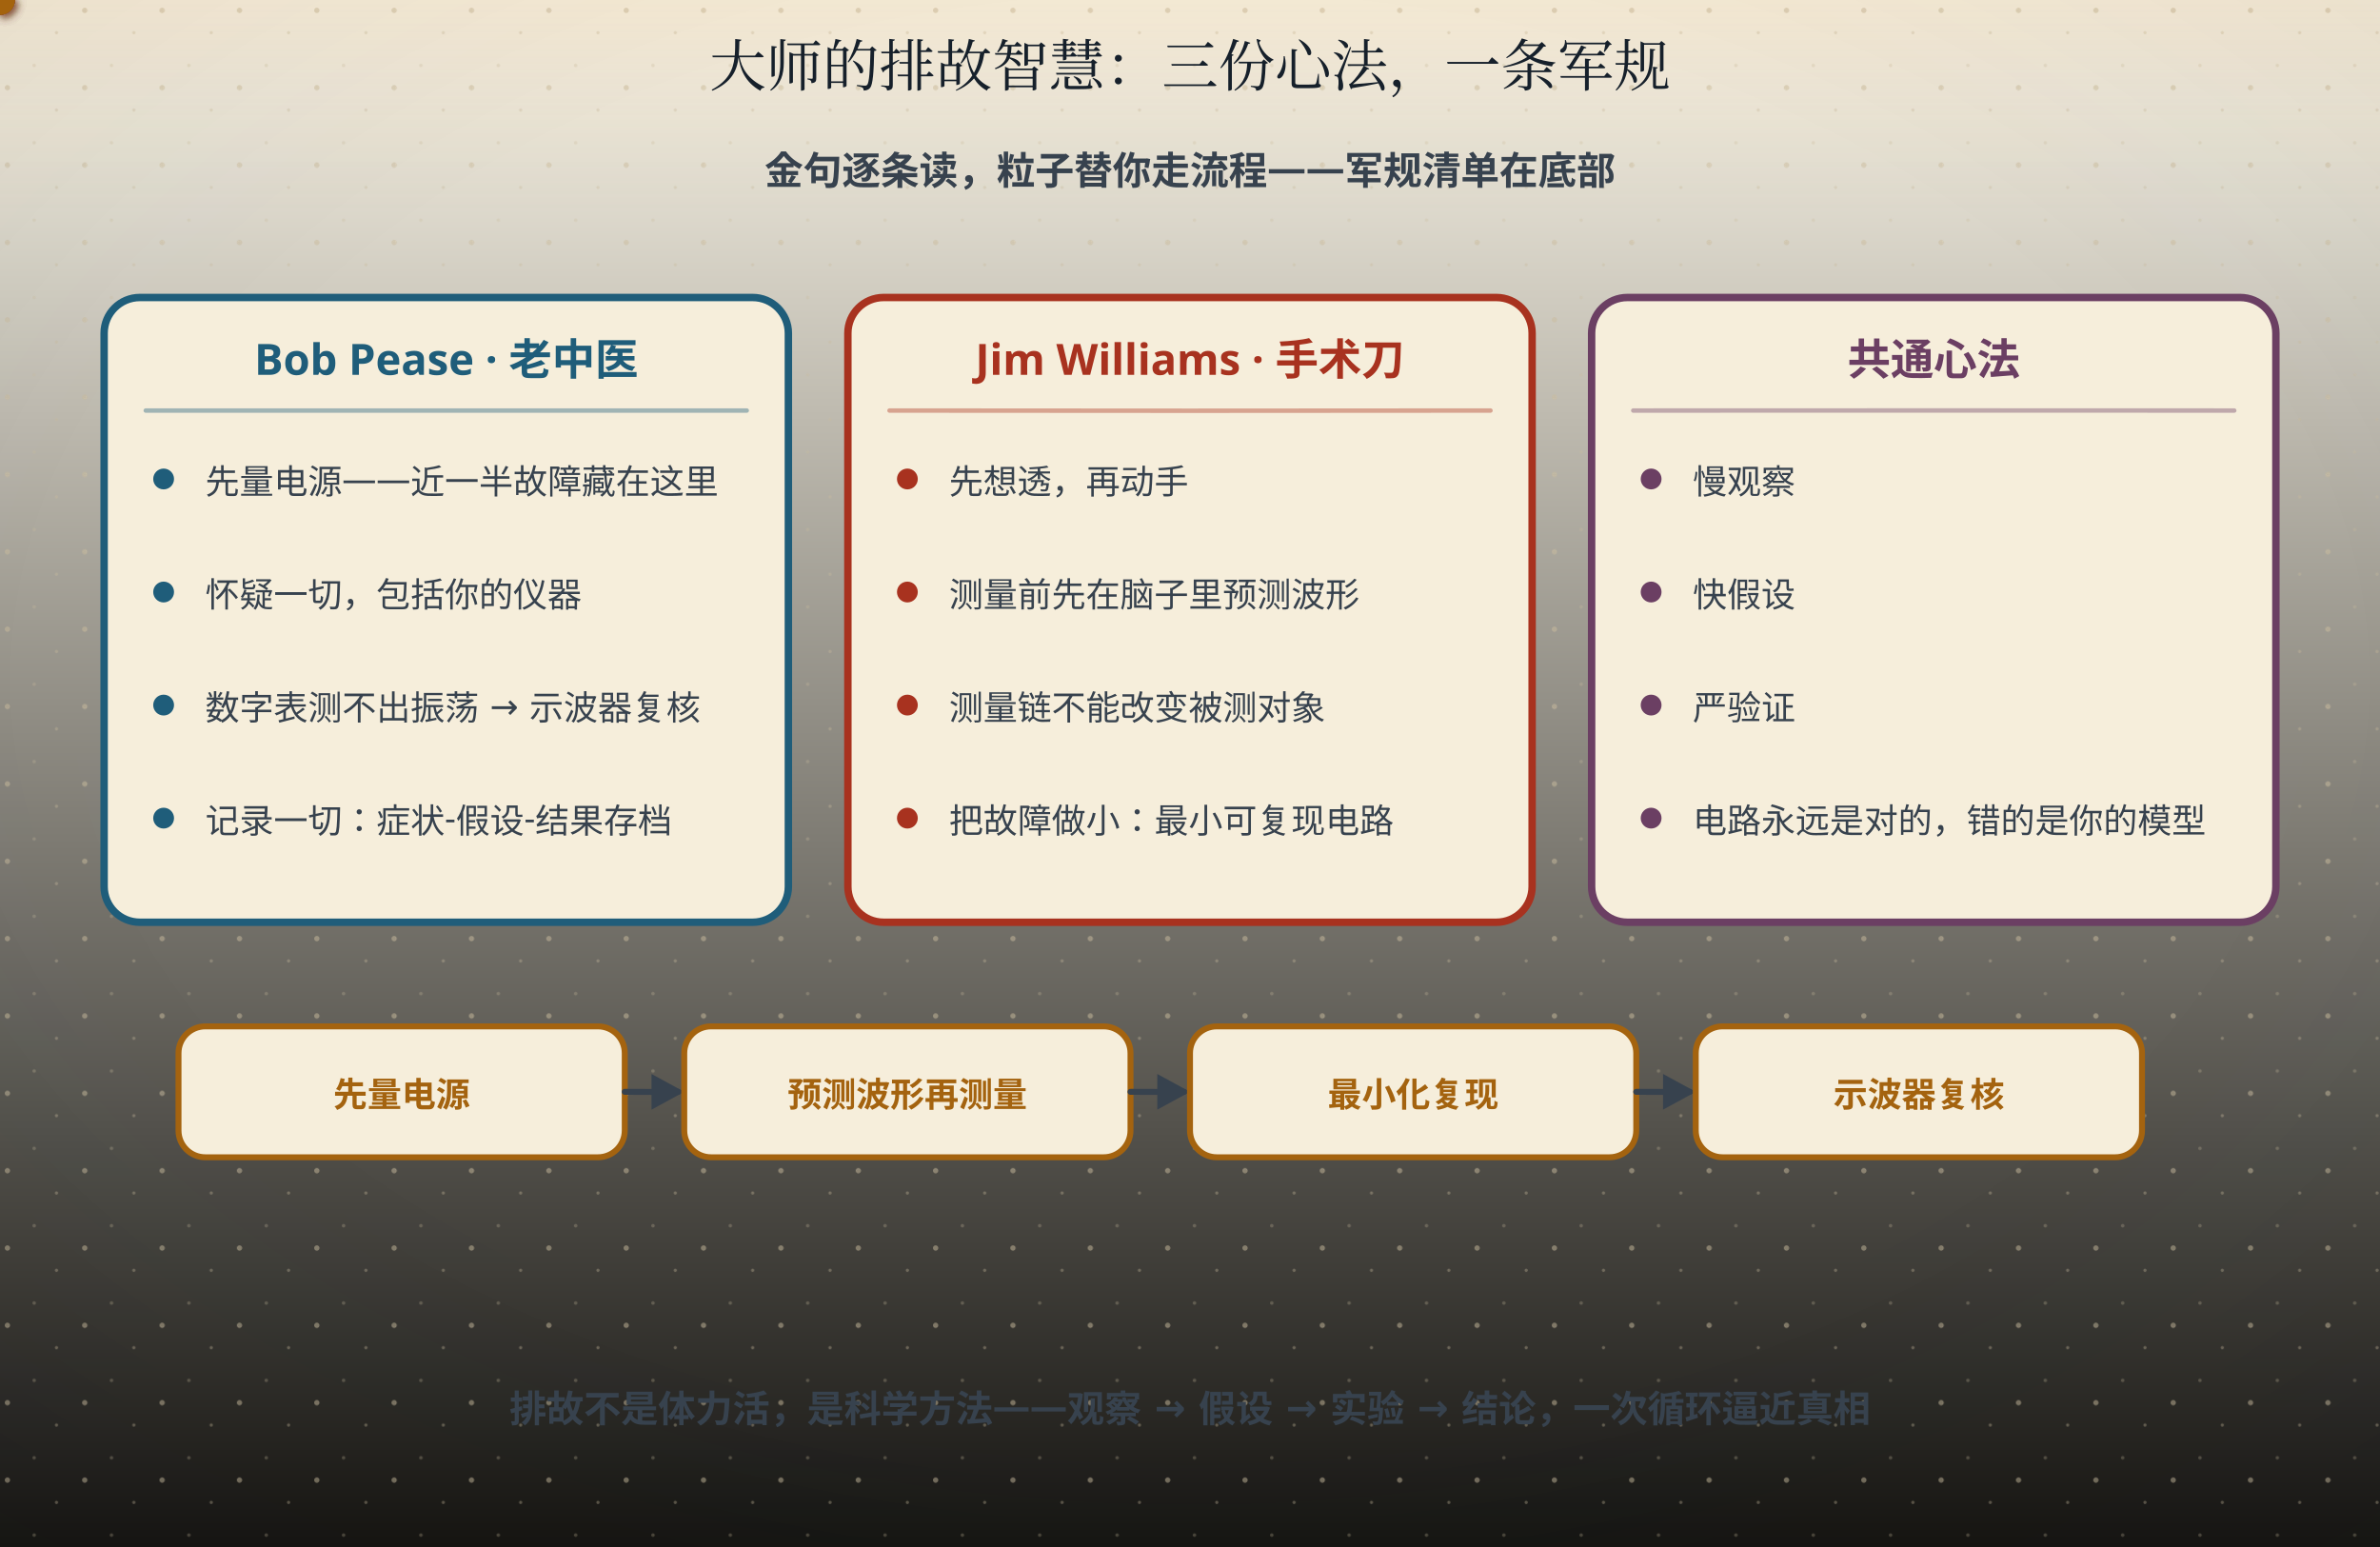
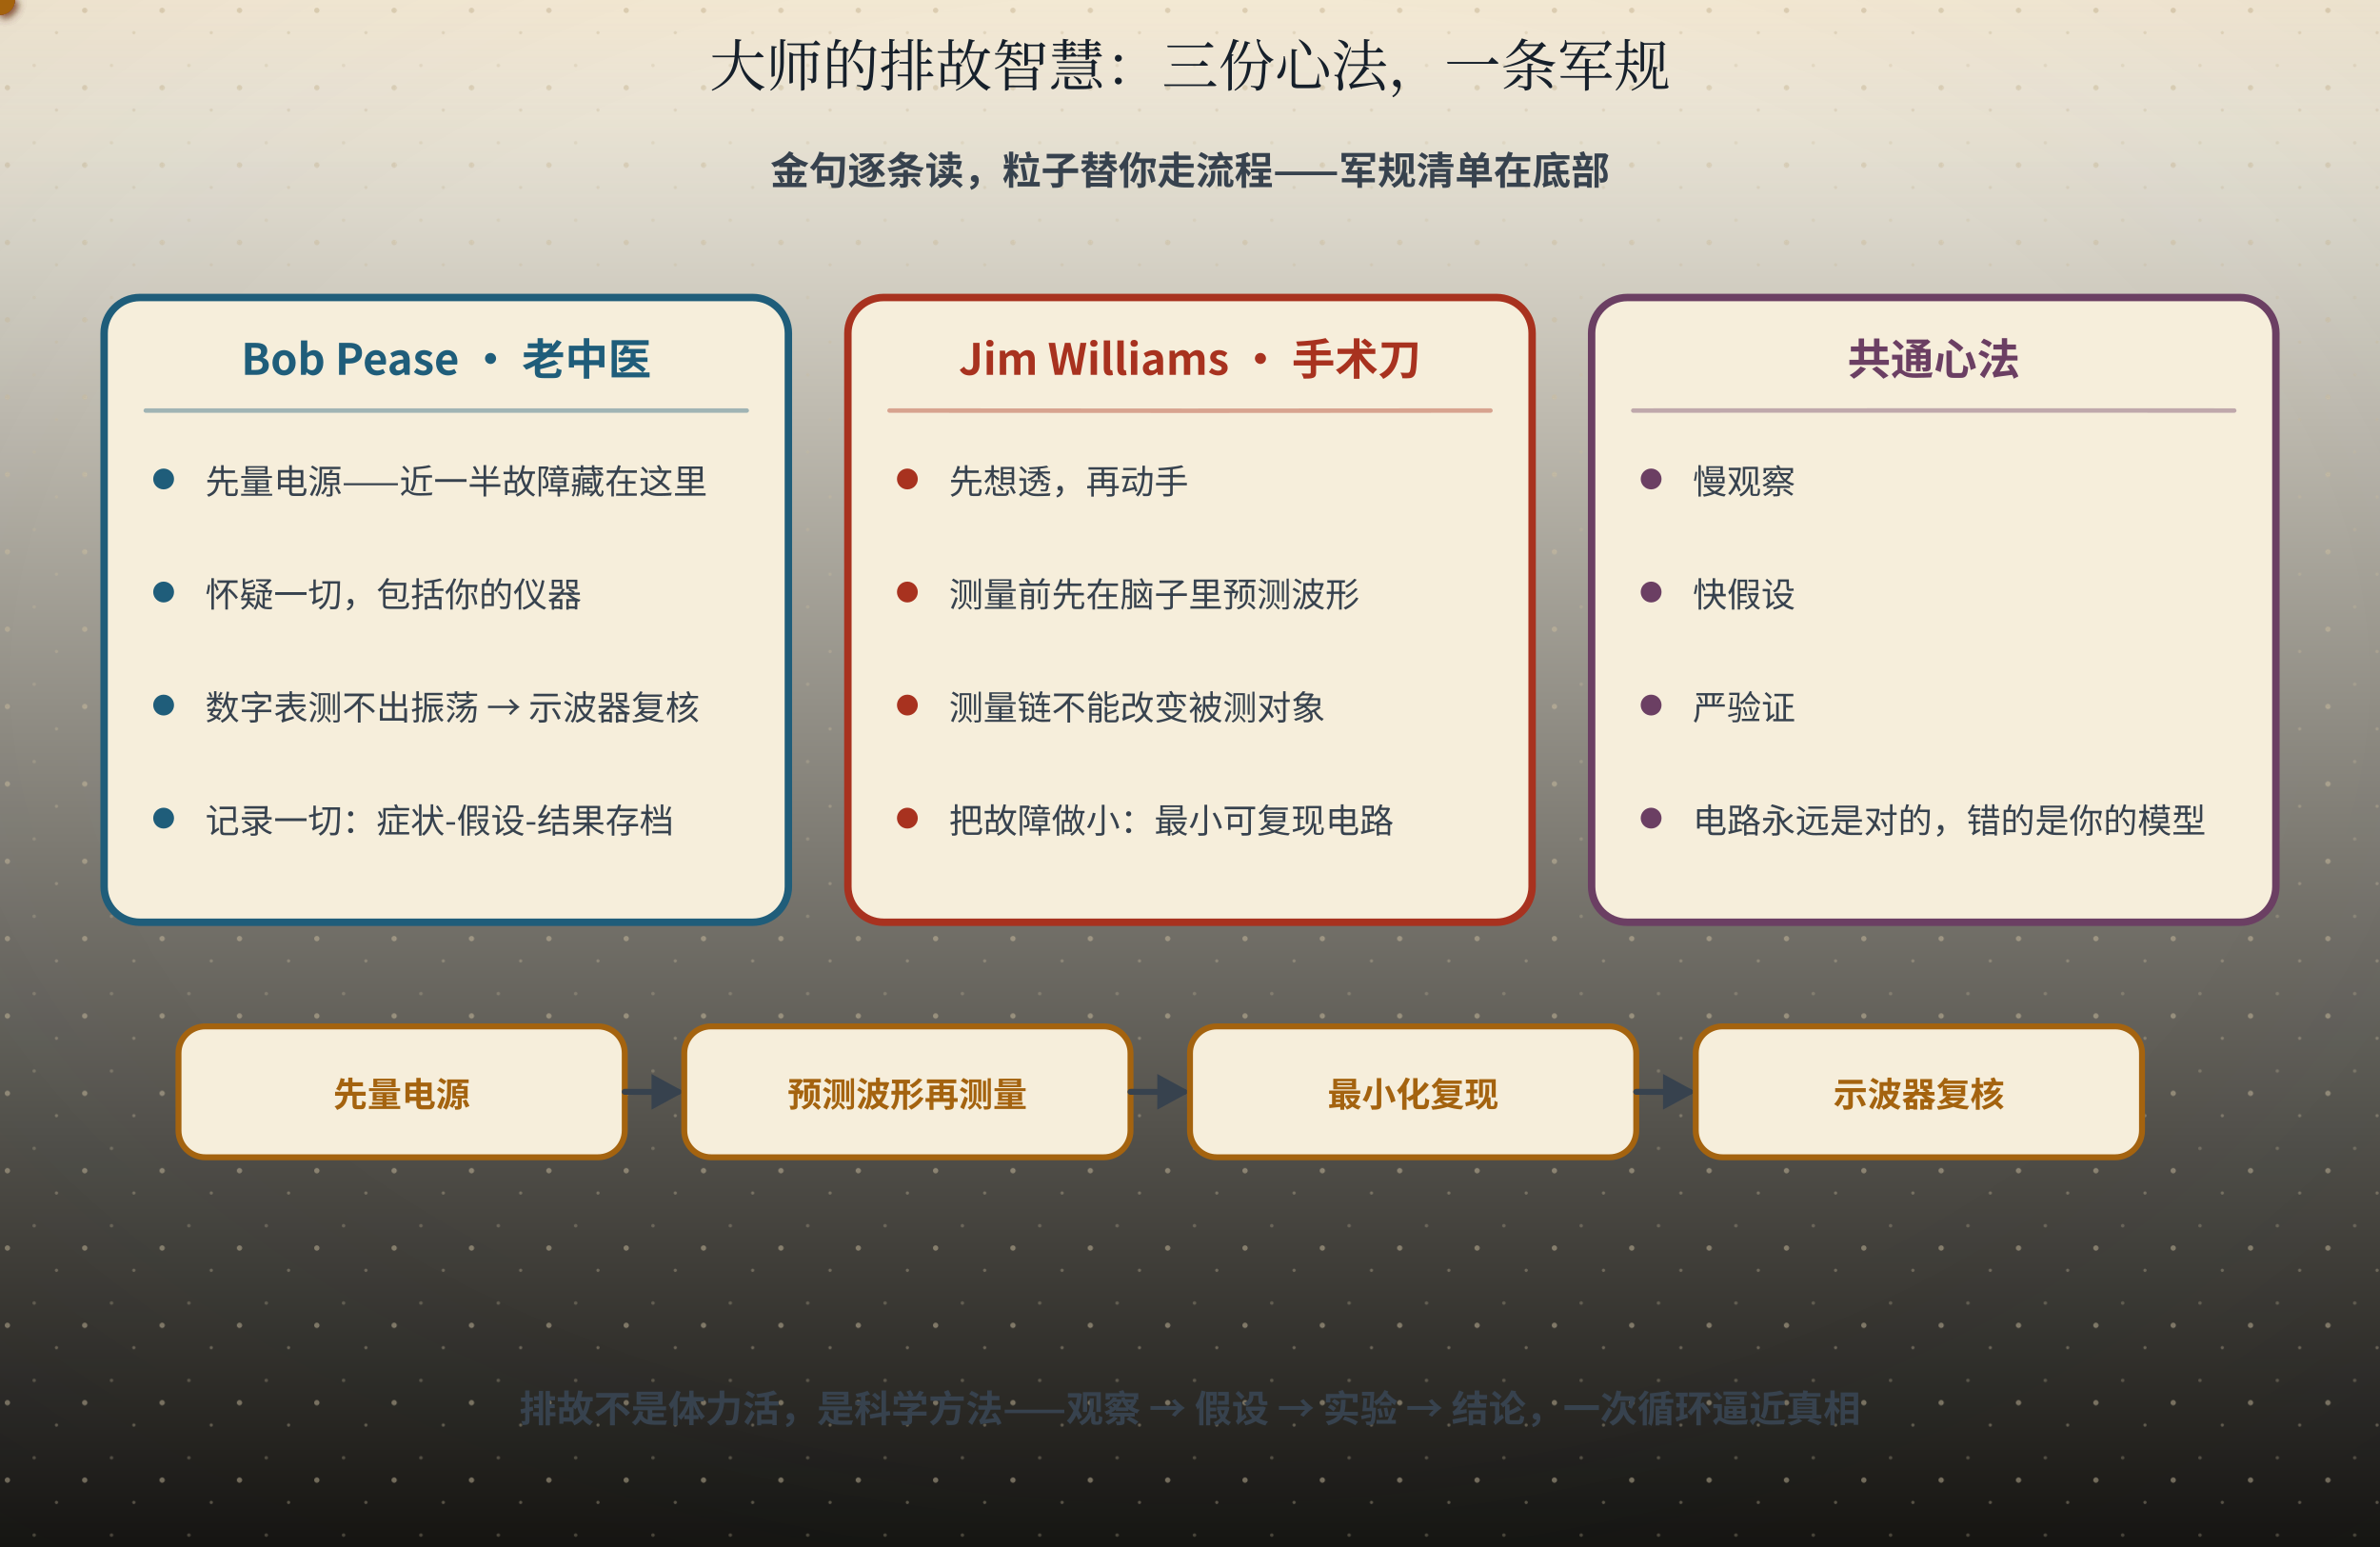
<svg xmlns="http://www.w3.org/2000/svg" width="800" height="520" viewBox="0 0 800 520" role="img" aria-labelledby="ttl">
  <defs>
    <linearGradient id="bgL" x1="0" y1="0" x2="0" y2="1">
      <stop offset="0" stop-color="#fdf8ea" />
      <stop offset="1" stop-color="#141310" />
    </linearGradient>
    <linearGradient id="bgD" x1="0" y1="0" x2="0" y2="1">
      <stop offset="0" stop-color="#141310" />
      <stop offset="1" stop-color="#1d1a14" />
    </linearGradient>
    <radialGradient id="vig" cx="0.5" cy="0.44" r="0.78">
      <stop offset="0.55" stop-color="#16202b" stop-opacity="0" />
      <stop offset="1" stop-color="#16202b" stop-opacity="0.055" />
    </radialGradient>
    <linearGradient id="hdr" x1="0" y1="0" x2="0" y2="1">
      <stop offset="0" stop-color="#a4630f" stop-opacity="0.10" />
      <stop offset="0.55" stop-color="#a4630f" stop-opacity="0.028" />
      <stop offset="1" stop-color="#a4630f" stop-opacity="0" />
    </linearGradient>
    <linearGradient id="hdrD" x1="0" y1="0" x2="0" y2="1">
      <stop offset="0" stop-color="#dcab63" stop-opacity="0.13" />
      <stop offset="0.55" stop-color="#dcab63" stop-opacity="0.04" />
      <stop offset="1" stop-color="#dcab63" stop-opacity="0" />
    </linearGradient>
    <pattern id="dots" width="26" height="26" patternUnits="userSpaceOnUse">
      <circle cx="2.5" cy="3.5" r="0.9" fill="#c9bb9d" />
      <circle cx="19" cy="11" r="0.55" fill="#c9bb9d" opacity="0.7" />
      <circle cx="11.5" cy="22" r="0.6" fill="#c9bb9d" opacity="0.55" />
    </pattern>
    <filter id="soft" x="-40%" y="-40%" width="180%" height="180%">
      <feDropShadow dx="0" dy="1.4" stdDeviation="2" flood-color="#16202b" flood-opacity="0.13" />
    </filter>
    <filter id="pglow" x="-70%" y="-70%" width="240%" height="240%">
      <feGaussianBlur stdDeviation="1.7" result="b" />
      <feMerge>
        <feMergeNode in="b" />
        <feMergeNode in="SourceGraphic" />
      </feMerge>
    </filter>
  </defs>
  <rect class="page-bg" width="800" height="520" fill="url(#bgL)" />
  <rect class="page-grain" width="800" height="520" fill="url(#dots)" />
  <rect class="page-vig" width="800" height="520" fill="url(#vig)" />
  <rect class="page-hdr" width="800" height="72" fill="url(#hdr)" />
  <style>
- text{font-family:"Segoe UI","Microsoft YaHei","PingFang SC","Hiragino Sans GB",sans-serif;}
+ text{font-family:"Segoe UI","Microsoft YaHei","PingFang SC","Hiragino Sans GB","Noto Sans CJK SC","Source Han Sans SC","Noto Sans SC",sans-serif;}
line,path,polyline,polygon{stroke-linecap:round;stroke-linejoin:round}
.page-bg{fill:url(#bgL)}
.page-grain{opacity:.5}
.page-vig{opacity:1}
.page-hdr{fill:url(#hdr)}
@media (prefers-color-scheme: dark){
.page-bg{fill:url(#bgD)}
.page-grain{opacity:.34}
.page-vig{opacity:.5}
.page-hdr{fill:url(#hdrD)}
[fill="#fdf8ea"]{fill:#141310}
[stroke="#fdf8ea"]{stroke:#141310}
[fill="#f6eedb"]{fill:#1d1a14}
[stroke="#f6eedb"]{stroke:#1d1a14}
[fill="#e0d3b8"]{fill:#3b3529}
[stroke="#e0d3b8"]{stroke:#3b3529}
[fill="#c9bb9d"]{fill:#4a4436}
[stroke="#c9bb9d"]{stroke:#4a4436}
[fill="#16202b"]{fill:#ece4d3}
[stroke="#16202b"]{stroke:#ece4d3}
[fill="#37424e"]{fill:#cfc6b4}
[stroke="#37424e"]{stroke:#cfc6b4}
[fill="#5b666f"]{fill:#a79e8b}
[stroke="#5b666f"]{stroke:#a79e8b}
[fill="#8b8272"]{fill:#857c6c}
[stroke="#8b8272"]{stroke:#857c6c}
text[fill="#fdf8ea"]{fill:#f9f3e3}
[fill="#e6eff3"]{fill:#17262e}
[fill="#e4f1f3"]{fill:#15262a}
[fill="#e8efe6"]{fill:#182418}
[fill="#f6e7e1"]{fill:#281a16}
[fill="#f7eedb"]{fill:#292114}
[fill="#efe8ee"]{fill:#241c22}
text[fill="#1f5d7a"]{fill:#7fb7cf}
:is(rect,circle,path,line,polygon,polyline,ellipse,g)[fill="#1f5d7a"]{fill:#2b4d5f}
[stroke="#1f5d7a"]{stroke:#6fa3b9}
text[fill="#2f7f96"]{fill:#8ac9d8}
:is(rect,circle,path,line,polygon,polyline,ellipse,g)[fill="#2f7f96"]{fill:#2b5660}
[stroke="#2f7f96"]{stroke:#77b2c1}
text[fill="#3d6b4a"]{fill:#98c096}
:is(rect,circle,path,line,polygon,polyline,ellipse,g)[fill="#3d6b4a"]{fill:#2f4a33}
[stroke="#3d6b4a"]{stroke:#7aa87c}
text[fill="#a8321f"]{fill:#e0907a}
:is(rect,circle,path,line,polygon,polyline,ellipse,g)[fill="#a8321f"]{fill:#55231b}
[stroke="#a8321f"]{stroke:#c07a63}
text[fill="#a4630f"]{fill:#dcab63}
:is(rect,circle,path,line,polygon,polyline,ellipse,g)[fill="#a4630f"]{fill:#553a17}
[stroke="#a4630f"]{stroke:#c08a45}
text[fill="#6b3f63"]{fill:#c4a2bf}
:is(rect,circle,path,line,polygon,polyline,ellipse,g)[fill="#6b3f63"]{fill:#452c40}
[stroke="#6b3f63"]{stroke:#a17c9b}
}
</style>
  <text x="400" y="29" text-anchor="middle" font-size="19" font-weight="bold" fill="#16202b" style="font-family:'KaiTi','STKaiti','Kaiti SC','LXGW WenKai','Noto Serif CJK SC','Source Han Serif SC','Songti SC','SimSun','Noto Serif SC',serif;font-weight:400">大师的排故智慧：三份心法，一条军规</text>
  <text x="400" y="62" text-anchor="middle" font-size="13" font-weight="bold" fill="#37424e">金句逐条读，粒子替你走流程——军规清单在底部</text>
  <rect x="35" y="100" width="230" height="210" rx="12" fill="#f6eedb" stroke="#1f5d7a" stroke-width="2.5" />
  <text x="150" y="126" text-anchor="middle" font-size="14.5" font-weight="bold" fill="#1f5d7a">Bob Pease · 老中医</text>
  <path d="M49 138 Q150.00 138.02 251 138" fill="none" stroke="#1f5d7a" stroke-width="1.5" opacity="0.4" />
  <circle cx="55" cy="161" r="3.5" fill="#1f5d7a" />
  <text x="69" y="166" font-size="11.5" fill="#37424e">先量电源——近一半故障藏在这里</text>
  <circle cx="55" cy="199" r="3.5" fill="#1f5d7a" />
  <text x="69" y="204" font-size="11.5" fill="#37424e">怀疑一切，包括你的仪器</text>
  <circle cx="55" cy="237" r="3.5" fill="#1f5d7a" />
  <text x="69" y="242" font-size="11.5" fill="#37424e">数字表测不出振荡 → 示波器复核</text>
  <circle cx="55" cy="275" r="3.5" fill="#1f5d7a" />
  <text x="69" y="280" font-size="11.5" fill="#37424e">记录一切：症状-假设-结果存档</text>
  <g filter="url(#pglow)">
    <circle r="5" fill="#1f5d7a">
      <animateMotion dur="12s" begin="-0.50s" repeatCount="indefinite" path="M150,110 V295" />
    </circle>
    <circle r="5" fill="#1f5d7a">
      <animateMotion dur="12s" begin="5.50s" repeatCount="indefinite" path="M150,110 V295" />
    </circle>
  </g>
  <rect x="285" y="100" width="230" height="210" rx="12" fill="#f6eedb" stroke="#a8321f" stroke-width="2.5" />
  <text x="400" y="126" text-anchor="middle" font-size="14.5" font-weight="bold" fill="#a8321f">Jim Williams · 手术刀</text>
  <path d="M299 138 Q400.00 138.13 501 138" fill="none" stroke="#a8321f" stroke-width="1.5" opacity="0.4" />
  <circle cx="305" cy="161" r="3.5" fill="#a8321f" />
  <text x="319" y="166" font-size="11.5" fill="#37424e">先想透，再动手</text>
  <circle cx="305" cy="199" r="3.5" fill="#a8321f" />
  <text x="319" y="204" font-size="11.5" fill="#37424e">测量前先在脑子里预测波形</text>
  <circle cx="305" cy="237" r="3.5" fill="#a8321f" />
  <text x="319" y="242" font-size="11.5" fill="#37424e">测量链不能改变被测对象</text>
  <circle cx="305" cy="275" r="3.5" fill="#a8321f" />
  <text x="319" y="280" font-size="11.5" fill="#37424e">把故障做小：最小可复现电路</text>
  <g filter="url(#pglow)">
    <circle r="5" fill="#a8321f">
      <animateMotion dur="12s" begin="-0.50s" repeatCount="indefinite" path="M400,110 V295" />
    </circle>
    <circle r="5" fill="#a8321f">
      <animateMotion dur="12s" begin="5.50s" repeatCount="indefinite" path="M400,110 V295" />
    </circle>
  </g>
  <rect x="535" y="100" width="230" height="210" rx="12" fill="#f6eedb" stroke="#6b3f63" stroke-width="2.5" />
  <text x="650" y="126" text-anchor="middle" font-size="14.5" font-weight="bold" fill="#6b3f63">共通心法</text>
  <path d="M549 138 Q650.00 137.94 751 138" fill="none" stroke="#6b3f63" stroke-width="1.5" opacity="0.4" />
  <circle cx="555" cy="161" r="3.5" fill="#6b3f63" />
  <text x="569" y="166" font-size="11.5" fill="#37424e">慢观察</text>
  <circle cx="555" cy="199" r="3.5" fill="#6b3f63" />
  <text x="569" y="204" font-size="11.5" fill="#37424e">快假设</text>
  <circle cx="555" cy="237" r="3.5" fill="#6b3f63" />
  <text x="569" y="242" font-size="11.5" fill="#37424e">严验证</text>
  <circle cx="555" cy="275" r="3.5" fill="#6b3f63" />
  <text x="569" y="280" font-size="11.5" fill="#37424e">电路永远是对的，错的是你的模型</text>
  <g filter="url(#pglow)">
    <circle r="5" fill="#6b3f63">
      <animateMotion dur="12s" begin="-0.50s" repeatCount="indefinite" path="M650,110 V295" />
    </circle>
    <circle r="5" fill="#6b3f63">
      <animateMotion dur="12s" begin="5.50s" repeatCount="indefinite" path="M650,110 V295" />
    </circle>
  </g>
  <rect x="60" y="345" width="150" height="44" rx="9" fill="#f6eedb" stroke="#a4630f" stroke-width="2" />
  <text x="135" y="372" text-anchor="middle" font-size="11.5" font-weight="bold" fill="#a4630f">先量电源</text>
  <path d="M210 367 Q219.00 367.07 228 367" fill="none" stroke="#37424e" stroke-width="2" />
  <polygon points="230,367 219,361 219,373" fill="#37424e" />
  <rect x="230" y="345" width="150" height="44" rx="9" fill="#f6eedb" stroke="#a4630f" stroke-width="2" />
  <text x="305" y="372" text-anchor="middle" font-size="11.5" font-weight="bold" fill="#a4630f">预测波形再测量</text>
  <path d="M380 367 Q389.00 367.06 398 367" fill="none" stroke="#37424e" stroke-width="2" />
  <polygon points="400,367 389,361 389,373" fill="#37424e" />
  <rect x="400" y="345" width="150" height="44" rx="9" fill="#f6eedb" stroke="#a4630f" stroke-width="2" />
  <text x="475" y="372" text-anchor="middle" font-size="11.5" font-weight="bold" fill="#a4630f">最小化复现</text>
  <path d="M550 367 Q559.00 367.06 568 367" fill="none" stroke="#37424e" stroke-width="2" />
  <polygon points="570,367 559,361 559,373" fill="#37424e" />
  <rect x="570" y="345" width="150" height="44" rx="9" fill="#f6eedb" stroke="#a4630f" stroke-width="2" />
  <text x="645" y="372" text-anchor="middle" font-size="11.5" font-weight="bold" fill="#a4630f">示波器复核</text>
  <g filter="url(#pglow)">
    <circle r="5" fill="#a4630f">
      <animateMotion dur="12s" begin="-0.50s" repeatCount="indefinite" path="M68,367 H712" />
    </circle>
    <circle r="5" fill="#a4630f">
      <animateMotion dur="12s" begin="5.50s" repeatCount="indefinite" path="M68,367 H712" />
    </circle>
  </g>
  <text x="400" y="478" text-anchor="middle" font-size="12.5" font-weight="bold" fill="#37424e">排故不是体力活，是科学方法——观察 → 假设 → 实验 → 结论，一次循环逼近真相</text>
  <g>
    <animateTransform attributeName="transform" type="translate" values="0 6.0;0 6.0;0 0.0;0 0.0;0 6.0;0 6.0" keyTimes="0;0.00;0.02;0.25;0.27;1" dur="12s" repeatCount="indefinite" />
    <rect x="178.3" y="426.9" width="443.4" height="24.1" rx="12.0" fill="#1f5d7a" fill-opacity="0.09" stroke="#1f5d7a" stroke-opacity="0.38" stroke-width="1.3" filter="url(#soft)" opacity="0">
      <animate attributeName="opacity" values="0;0;1;1;0;0" keyTimes="0;0.00;0.02;0.25;0.27;1" dur="12s" repeatCount="indefinite" />
    </rect>
    <text x="400" y="440" text-anchor="middle" font-size="14.5" font-weight="bold" fill="#1f5d7a" opacity="0">① Pease：先量电源——他的维修记录里近一半故障藏在这里<animate attributeName="opacity" values="0;0;1;1;0;0" keyTimes="0;0.00;0.02;0.25;0.27;1" dur="12s" repeatCount="indefinite" />
    </text>
  </g>
  <g>
    <animateTransform attributeName="transform" type="translate" values="0 6.0;0 6.0;0 0.0;0 0.0;0 6.0;0 6.0" keyTimes="0;0.25;0.27;0.50;0.52;1" dur="12s" repeatCount="indefinite" />
    <rect x="173.6" y="426.9" width="452.8" height="24.1" rx="12.0" fill="#a8321f" fill-opacity="0.09" stroke="#a8321f" stroke-opacity="0.38" stroke-width="1.3" filter="url(#soft)" opacity="0">
      <animate attributeName="opacity" values="0;0;1;1;0;0" keyTimes="0;0.25;0.27;0.50;0.52;1" dur="12s" repeatCount="indefinite" />
    </rect>
    <text x="400" y="440" text-anchor="middle" font-size="14.5" font-weight="bold" fill="#a8321f" opacity="0">② Williams：测量前预测波形，预测与实测不符处就是理解缺口<animate attributeName="opacity" values="0;0;1;1;0;0" keyTimes="0;0.25;0.27;0.50;0.52;1" dur="12s" repeatCount="indefinite" />
    </text>
  </g>
  <g>
    <animateTransform attributeName="transform" type="translate" values="0 6.0;0 6.0;0 0.0;0 0.0;0 6.0;0 6.0" keyTimes="0;0.50;0.52;0.75;0.77;1" dur="12s" repeatCount="indefinite" />
    <rect x="171.7" y="426.9" width="456.5" height="24.1" rx="12.0" fill="#6b3f63" fill-opacity="0.09" stroke="#6b3f63" stroke-opacity="0.38" stroke-width="1.3" filter="url(#soft)" opacity="0">
      <animate attributeName="opacity" values="0;0;1;1;0;0" keyTimes="0;0.50;0.52;0.75;0.77;1" dur="12s" repeatCount="indefinite" />
    </rect>
    <text x="400" y="440" text-anchor="middle" font-size="14.5" font-weight="bold" fill="#6b3f63" opacity="0">③ 共通：慢观察、快假设、严验证——观察→假设→实验→结论<animate attributeName="opacity" values="0;0;1;1;0;0" keyTimes="0;0.50;0.52;0.75;0.77;1" dur="12s" repeatCount="indefinite" />
    </text>
  </g>
  <g>
    <animateTransform attributeName="transform" type="translate" values="0 6.0;0 6.0;0 0.0;0 0.0" keyTimes="0;0.75;0.77;1" dur="12s" repeatCount="indefinite" />
    <rect x="125.1" y="426.9" width="549.7" height="24.1" rx="12.0" fill="#a4630f" fill-opacity="0.09" stroke="#a4630f" stroke-opacity="0.38" stroke-width="1.3" filter="url(#soft)" opacity="0">
      <animate attributeName="opacity" values="0;0;1;1" keyTimes="0;0.75;0.77;1" dur="12s" repeatCount="indefinite" />
    </rect>
    <text x="400" y="440" text-anchor="middle" font-size="14.5" font-weight="bold" fill="#a4630f" opacity="0">④ 军规：先量电源、预测波形、最小化复现、示波器复核——现场最冷静的人<animate attributeName="opacity" values="0;0;1;1" keyTimes="0;0.75;0.77;1" dur="12s" repeatCount="indefinite" />
    </text>
  </g>
</svg>
